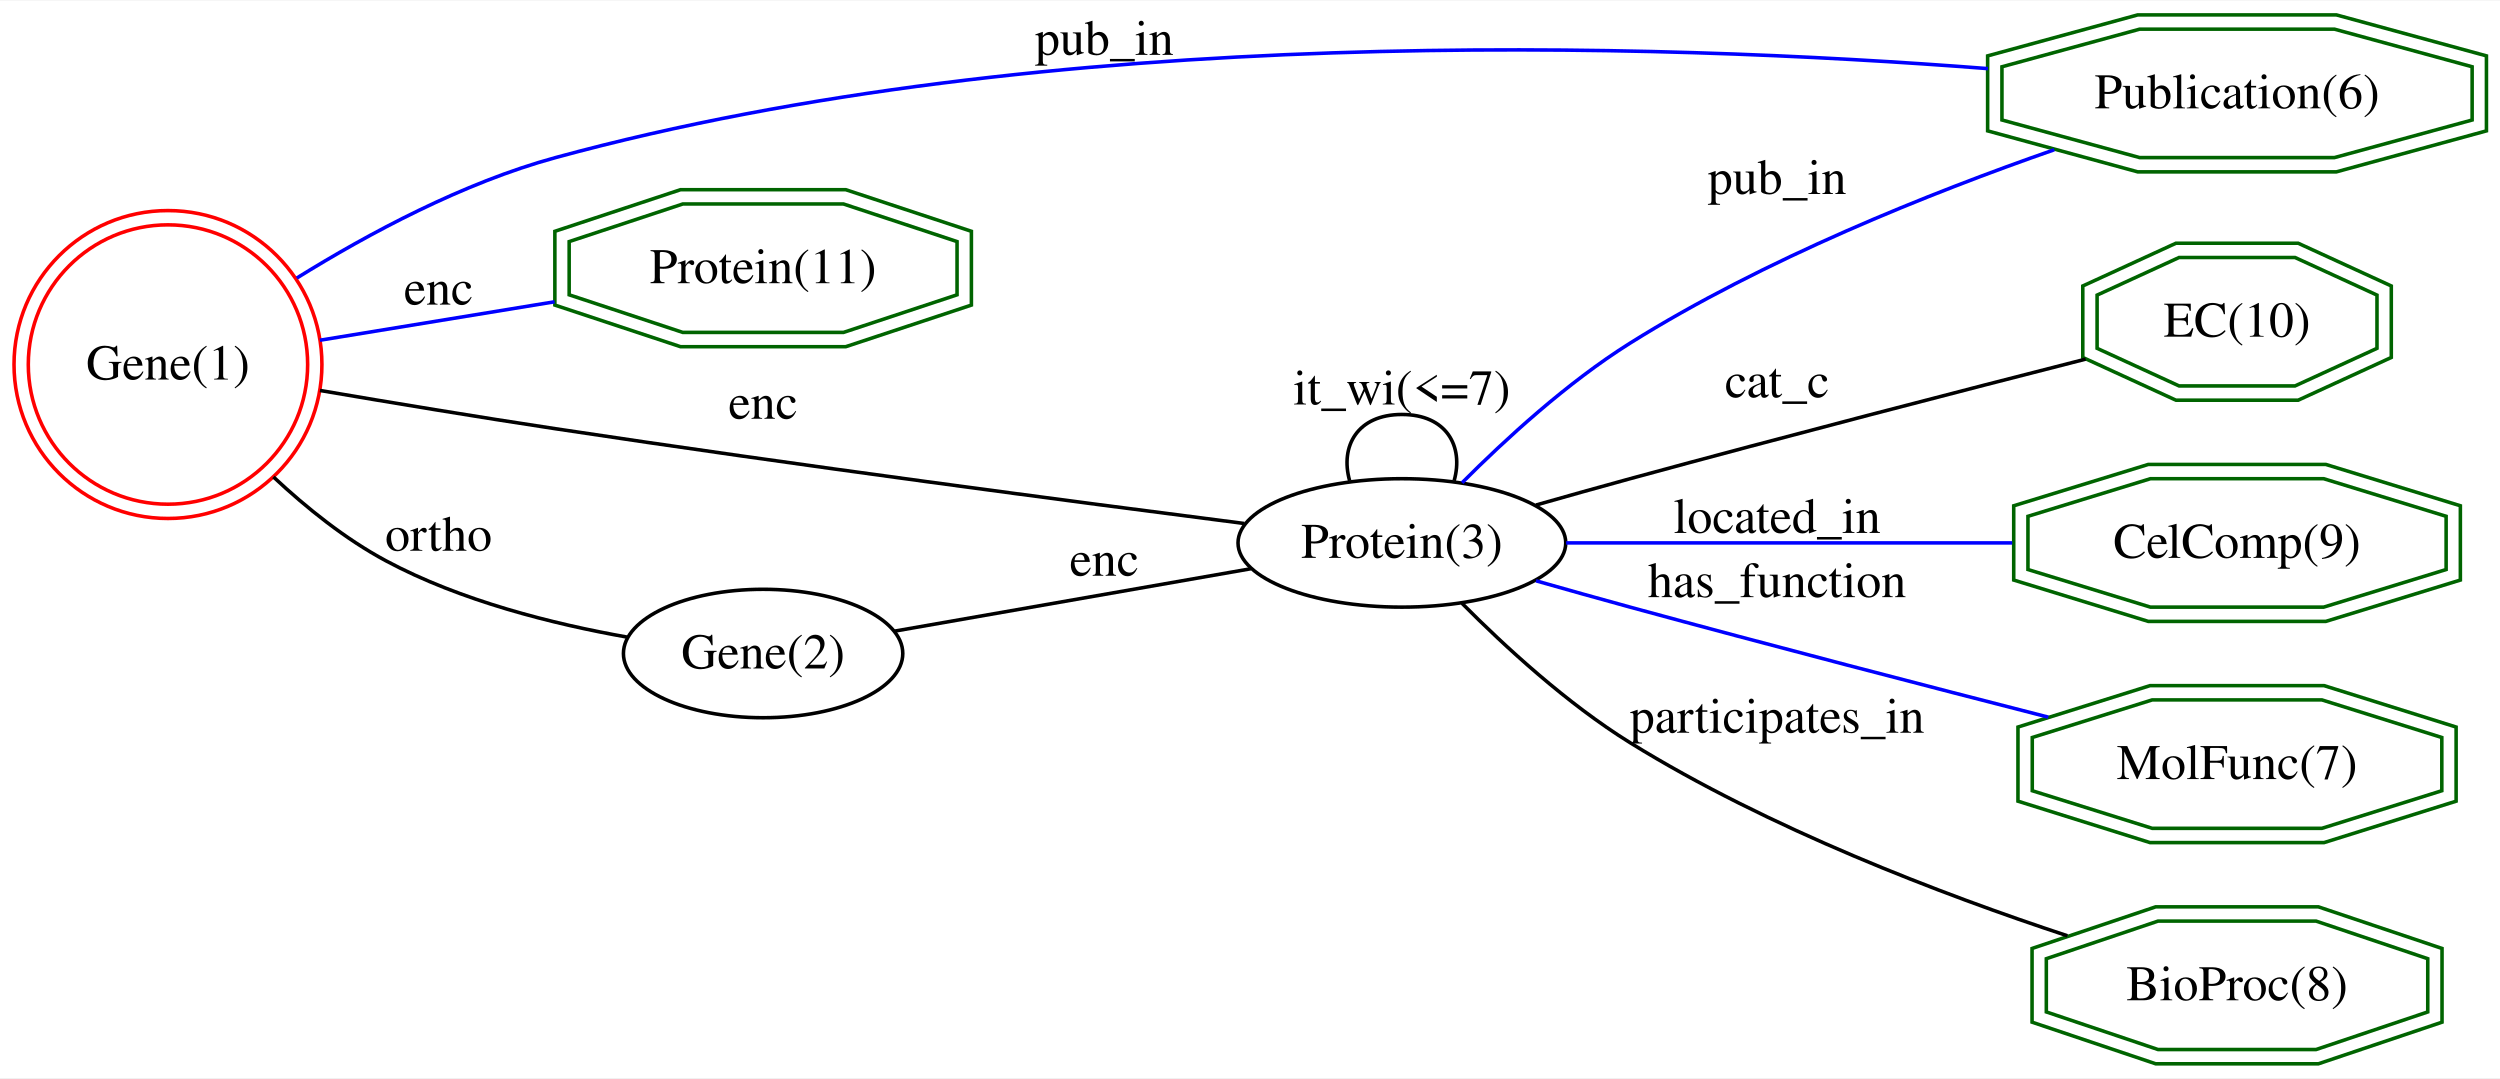
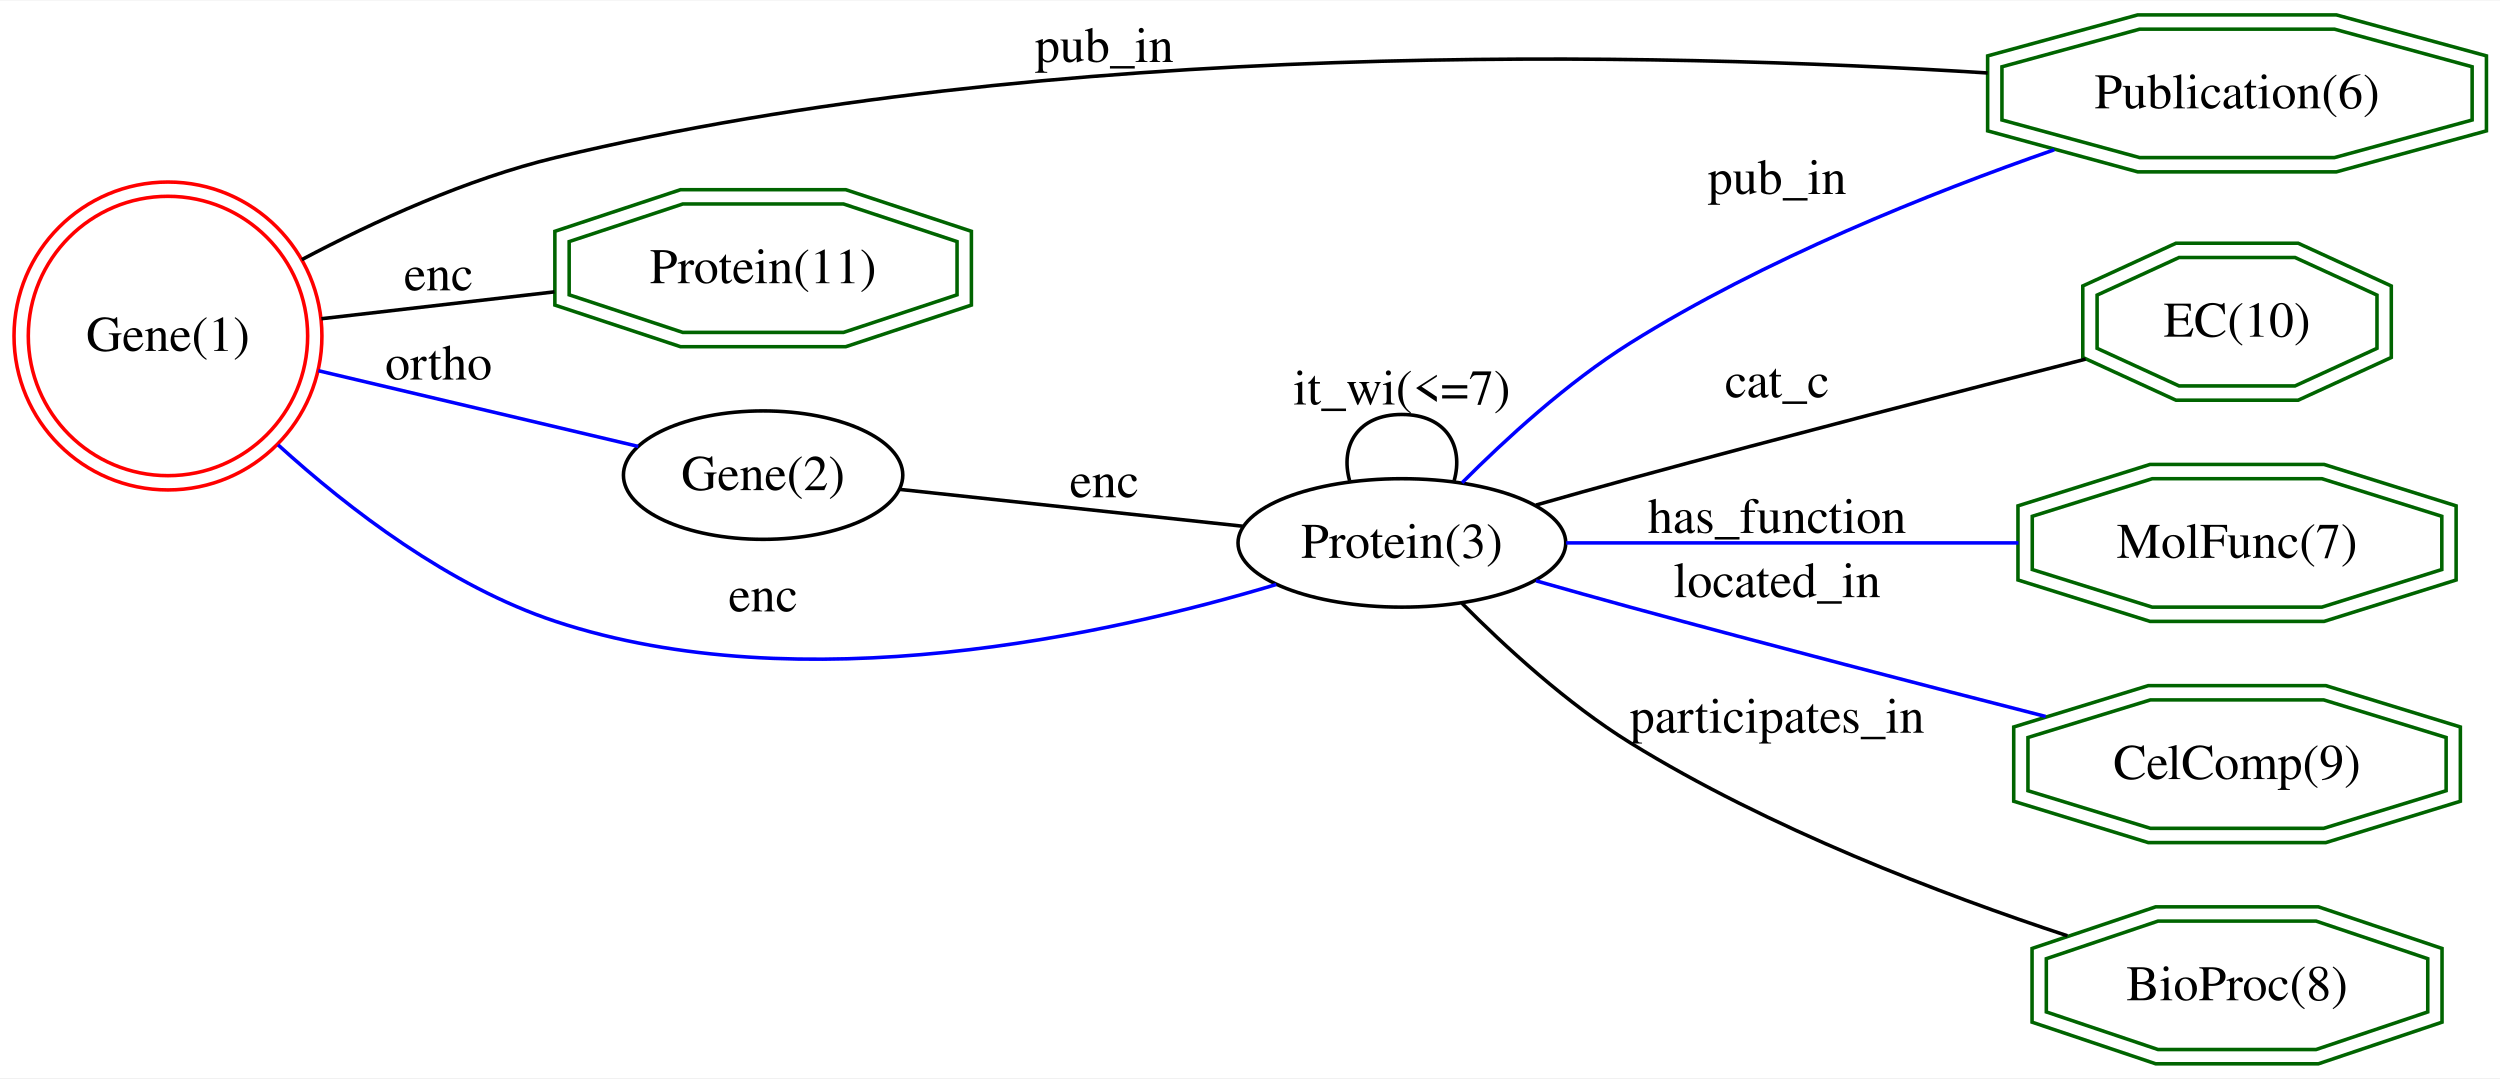
<svg xmlns="http://www.w3.org/2000/svg" width="934px" height="403px" viewBox="0.00 0.00 700.72 302.00">
  <g id="graph0" class="graph" transform=" rotate(0) translate(4 298)">
    <polygon fill="white" stroke="transparent" points="-4,4 -4,-298 696.72,-298 696.72,4 -4,4" />
    <g id="node1" class="node">
      <polygon fill="none" stroke="darkgreen" points="662.24,-200.54 662.24,-215.46 639.26,-226 606.77,-226 583.79,-215.46 583.79,-200.54 606.77,-190 639.26,-190 662.24,-200.54" />
      <polygon fill="none" stroke="darkgreen" points="666.25,-197.98 666.25,-218.02 640.14,-230 605.89,-230 579.78,-218.02 579.78,-197.98 605.89,-186 640.14,-186 666.25,-197.98" />
      <text text-anchor="middle" x="623.02" y="-203.8" font-family="Times,serif" font-size="14.00">EC(10)</text>
    </g>
    <g id="node2" class="node">
-       <polygon fill="none" stroke="darkgreen" points="681.62,-138.54 681.62,-153.46 647.29,-164 598.74,-164 564.41,-153.46 564.41,-138.54 598.74,-128 647.29,-128 681.62,-138.54" />
-       <polygon fill="none" stroke="darkgreen" points="685.61,-135.59 685.61,-156.41 647.89,-168 598.14,-168 560.42,-156.41 560.42,-135.59 598.14,-124 647.89,-124 685.61,-135.59" />
-       <text text-anchor="middle" x="623.02" y="-141.8" font-family="Times,serif" font-size="14.00">CelComp(9)</text>
+       <polygon fill="none" stroke="darkgreen" points="680.41,-138.54 680.41,-153.46 646.79,-164 599.24,-164 565.62,-153.46 565.62,-138.54 599.24,-128 646.79,-128 680.41,-138.54" />
+       <polygon fill="none" stroke="darkgreen" points="684.42,-135.61 684.42,-156.39 647.4,-168 598.63,-168 561.61,-156.39 561.61,-135.61 598.63,-124 647.4,-124 684.42,-135.61" />
+       <text text-anchor="middle" x="623.02" y="-141.8" font-family="Times,serif" font-size="14.00">MolFunc(7)</text>
    </g>
    <g id="node3" class="node">
-       <polygon fill="none" stroke="darkgreen" points="680.41,-76.54 680.41,-91.46 646.79,-102 599.24,-102 565.62,-91.46 565.62,-76.54 599.24,-66 646.79,-66 680.41,-76.54" />
-       <polygon fill="none" stroke="darkgreen" points="684.42,-73.61 684.42,-94.39 647.4,-106 598.63,-106 561.61,-94.39 561.61,-73.61 598.63,-62 647.4,-62 684.42,-73.61" />
-       <text text-anchor="middle" x="623.02" y="-79.8" font-family="Times,serif" font-size="14.00">MolFunc(7)</text>
+       <polygon fill="none" stroke="darkgreen" points="681.62,-76.54 681.62,-91.46 647.29,-102 598.74,-102 564.41,-91.46 564.41,-76.54 598.74,-66 647.29,-66 681.62,-76.54" />
+       <polygon fill="none" stroke="darkgreen" points="685.61,-73.59 685.61,-94.41 647.89,-106 598.14,-106 560.42,-94.41 560.42,-73.59 598.14,-62 647.89,-62 685.61,-73.59" />
+       <text text-anchor="middle" x="623.02" y="-79.8" font-family="Times,serif" font-size="14.00">CelComp(9)</text>
    </g>
    <g id="node4" class="node">
      <polygon fill="none" stroke="darkgreen" points="676.47,-14.54 676.47,-29.46 645.16,-40 600.87,-40 569.56,-29.46 569.56,-14.54 600.87,-4 645.16,-4 676.47,-14.54" />
      <polygon fill="none" stroke="darkgreen" points="680.47,-11.67 680.47,-32.33 645.81,-44 600.22,-44 565.56,-32.33 565.56,-11.67 600.22,0 645.81,0 680.47,-11.67" />
      <text text-anchor="middle" x="623.02" y="-17.8" font-family="Times,serif" font-size="14.00">BioProc(8)</text>
    </g>
    <g id="node5" class="node">
      <polygon fill="none" stroke="darkgreen" points="688.91,-264.54 688.91,-279.46 650.31,-290 595.72,-290 557.12,-279.46 557.12,-264.54 595.72,-254 650.31,-254 688.91,-264.54" />
      <polygon fill="none" stroke="darkgreen" points="692.92,-261.49 692.92,-282.51 650.85,-294 595.18,-294 553.11,-282.51 553.11,-261.49 595.18,-250 650.85,-250 692.92,-261.49" />
      <text text-anchor="middle" x="623.02" y="-267.8" font-family="Times,serif" font-size="14.00">Publication(6)</text>
    </g>
    <g id="node6" class="node">
-       <ellipse fill="none" stroke="red" cx="43.08" cy="-196" rx="39.15" ry="39.15" />
-       <ellipse fill="none" stroke="red" cx="43.08" cy="-196" rx="43.15" ry="43.15" />
-       <text text-anchor="middle" x="43.08" y="-191.8" font-family="Times,serif" font-size="14.00">Gene(1)</text>
+       <ellipse fill="none" stroke="red" cx="43.08" cy="-204" rx="39.15" ry="39.15" />
+       <ellipse fill="none" stroke="red" cx="43.08" cy="-204" rx="43.15" ry="43.15" />
+       <text text-anchor="middle" x="43.08" y="-199.8" font-family="Times,serif" font-size="14.00">Gene(1)</text>
    </g>
-     <g id="edge10" class="edge">
-       <path fill="none" stroke="blue" d="M79.19,-220.24C99.43,-232.8 125.9,-246.96 151.71,-254 290.25,-291.79 460.23,-286.17 553.19,-278.94" />
-       <text text-anchor="middle" x="305.52" y="-282.8" font-family="Times,serif" font-size="14.00">pub_in</text>
+     <g id="edge11" class="edge">
+       <path fill="none" stroke="black" d="M80.6,-225.41C100.84,-236.11 126.86,-248.03 151.71,-254 291.14,-287.5 460.43,-283.53 553.11,-277.72" />
+       <text text-anchor="middle" x="305.52" y="-280.8" font-family="Times,serif" font-size="14.00">pub_in</text>
    </g>
    <g id="node7" class="node">
      <polygon fill="none" stroke="darkgreen" points="264.25,-215.54 264.25,-230.46 232.41,-241 187.38,-241 155.53,-230.46 155.53,-215.54 187.38,-205 232.41,-205 264.25,-215.54" />
      <polygon fill="none" stroke="darkgreen" points="268.27,-212.66 268.27,-233.34 233.06,-245 186.73,-245 151.52,-233.34 151.52,-212.66 186.73,-201 233.06,-201 268.27,-212.66" />
      <text text-anchor="middle" x="209.89" y="-218.8" font-family="Times,serif" font-size="14.00">Protein(11)</text>
    </g>
-     <g id="edge8" class="edge">
-       <path fill="none" stroke="blue" d="M85.67,-202.81C105.6,-206.08 129.79,-210.04 151.44,-213.59" />
-       <text text-anchor="middle" x="118.93" y="-212.8" font-family="Times,serif" font-size="14.00">enc</text>
+     <g id="edge9" class="edge">
+       <path fill="none" stroke="black" d="M86.09,-208.84C105.93,-211.13 129.92,-213.9 151.41,-216.37" />
+       <text text-anchor="middle" x="118.93" y="-216.8" font-family="Times,serif" font-size="14.00">enc</text>
    </g>
    <g id="node8" class="node">
+       <ellipse fill="none" stroke="black" cx="209.89" cy="-165" rx="39.15" ry="18" />
+       <text text-anchor="middle" x="209.89" y="-160.8" font-family="Times,serif" font-size="14.00">Gene(2)</text>
+     </g>
+     <g id="edge10" class="edge">
+       <path fill="none" stroke="blue" d="M85.24,-194.26C112.89,-187.72 148.89,-179.2 174.91,-173.04" />
+       <text text-anchor="middle" x="118.93" y="-191.8" font-family="Times,serif" font-size="14.00">ortho</text>
+     </g>
+     <g id="node9" class="node">
      <ellipse fill="none" stroke="black" cx="388.93" cy="-146" rx="45.93" ry="18" />
      <text text-anchor="middle" x="388.93" y="-141.8" font-family="Times,serif" font-size="14.00">Protein(3)</text>
    </g>
-     <g id="edge7" class="edge">
-       <path fill="none" stroke="black" d="M85.68,-188.73C105.63,-185.33 129.88,-181.3 151.71,-178 219.02,-167.81 297.36,-157.51 344.77,-151.44" />
-       <text text-anchor="middle" x="209.89" y="-180.8" font-family="Times,serif" font-size="14.00">enc</text>
-     </g>
-     <g id="node9" class="node">
-       <ellipse fill="none" stroke="black" cx="209.89" cy="-115" rx="39.15" ry="18" />
-       <text text-anchor="middle" x="209.89" y="-110.8" font-family="Times,serif" font-size="14.00">Gene(2)</text>
-     </g>
-     <g id="edge9" class="edge">
-       <path fill="none" stroke="black" d="M72.64,-164.49C81.94,-155.79 92.81,-147.08 104.15,-141 125.12,-129.75 151.06,-123.27 171.88,-119.58" />
-       <text text-anchor="middle" x="118.93" y="-143.8" font-family="Times,serif" font-size="14.00">ortho</text>
+     <g id="edge8" class="edge">
+       <path fill="none" stroke="blue" d="M73.93,-173.49C93.99,-155.26 122.09,-133.8 151.71,-124 220.72,-101.16 306.86,-120.27 353.71,-134.34" />
+       <text text-anchor="middle" x="209.89" y="-126.8" font-family="Times,serif" font-size="14.00">enc</text>
    </g>
    <g id="edge1" class="edge">
+       <path fill="none" stroke="black" d="M248.01,-161.02C276.09,-158 314.74,-153.85 344.31,-150.68" />
+       <text text-anchor="middle" x="305.52" y="-158.8" font-family="Times,serif" font-size="14.00">enc</text>
+     </g>
+     <g id="edge2" class="edge">
      <path fill="none" stroke="black" d="M426.52,-156.62C435.16,-159.08 444.34,-161.66 452.9,-164 496.36,-175.86 546.31,-188.77 580.59,-197.52" />
      <text text-anchor="middle" x="494.1" y="-186.8" font-family="Times,serif" font-size="14.00">cat_c</text>
    </g>
-     <g id="edge4" class="edge">
-       <path fill="none" stroke="blue" d="M434.96,-146C470.55,-146 520.62,-146 560,-146" />
-       <text text-anchor="middle" x="494.1" y="-148.8" font-family="Times,serif" font-size="14.00">located_in</text>
-     </g>
-     <g id="edge2" class="edge">
-       <path fill="none" stroke="blue" d="M426.52,-135.38C435.16,-132.92 444.34,-130.34 452.9,-128 492.12,-117.29 536.61,-105.74 570.12,-97.16" />
-       <text text-anchor="middle" x="494.1" y="-130.8" font-family="Times,serif" font-size="14.00">has_function</text>
+     <g id="edge3" class="edge">
+       <path fill="none" stroke="blue" d="M434.96,-146C471.07,-146 522.11,-146 561.75,-146" />
+       <text text-anchor="middle" x="494.1" y="-148.8" font-family="Times,serif" font-size="14.00">has_function</text>
    </g>
    <g id="edge5" class="edge">
+       <path fill="none" stroke="blue" d="M426.52,-135.38C435.16,-132.92 444.34,-130.34 452.9,-128 491.82,-117.37 535.95,-105.91 569.37,-97.35" />
+       <text text-anchor="middle" x="494.1" y="-130.8" font-family="Times,serif" font-size="14.00">located_in</text>
+     </g>
+     <g id="edge6" class="edge">
      <path fill="none" stroke="black" d="M405.77,-129.08C417.8,-116.97 435.24,-100.94 452.9,-90 491.64,-66 540.3,-47.49 575.47,-35.88" />
      <text text-anchor="middle" x="494.1" y="-92.8" font-family="Times,serif" font-size="14.00">participates_in</text>
    </g>
-     <g id="edge6" class="edge">
+     <g id="edge7" class="edge">
      <path fill="none" stroke="blue" d="M405.8,-162.86C417.85,-174.95 435.29,-190.97 452.9,-202 490.33,-225.45 536.97,-244.07 571.78,-256.2" />
      <text text-anchor="middle" x="494.1" y="-243.8" font-family="Times,serif" font-size="14.00">pub_in</text>
    </g>
-     <g id="edge3" class="edge">
+     <g id="edge4" class="edge">
      <path fill="none" stroke="black" d="M374.29,-163.41C371.56,-173.09 376.44,-182 388.93,-182 401.43,-182 406.31,-173.09 403.57,-163.41" />
      <text text-anchor="middle" x="388.93" y="-184.8" font-family="Times,serif" font-size="14.00">it_wi(&lt;=7)</text>
    </g>
-     <g id="edge11" class="edge">
-       <path fill="none" stroke="black" d="M246.72,-121.27C275.62,-126.33 316.29,-133.46 346.57,-138.76" />
-       <text text-anchor="middle" x="305.52" y="-136.8" font-family="Times,serif" font-size="14.00">enc</text>
-     </g>
  </g>
</svg>
